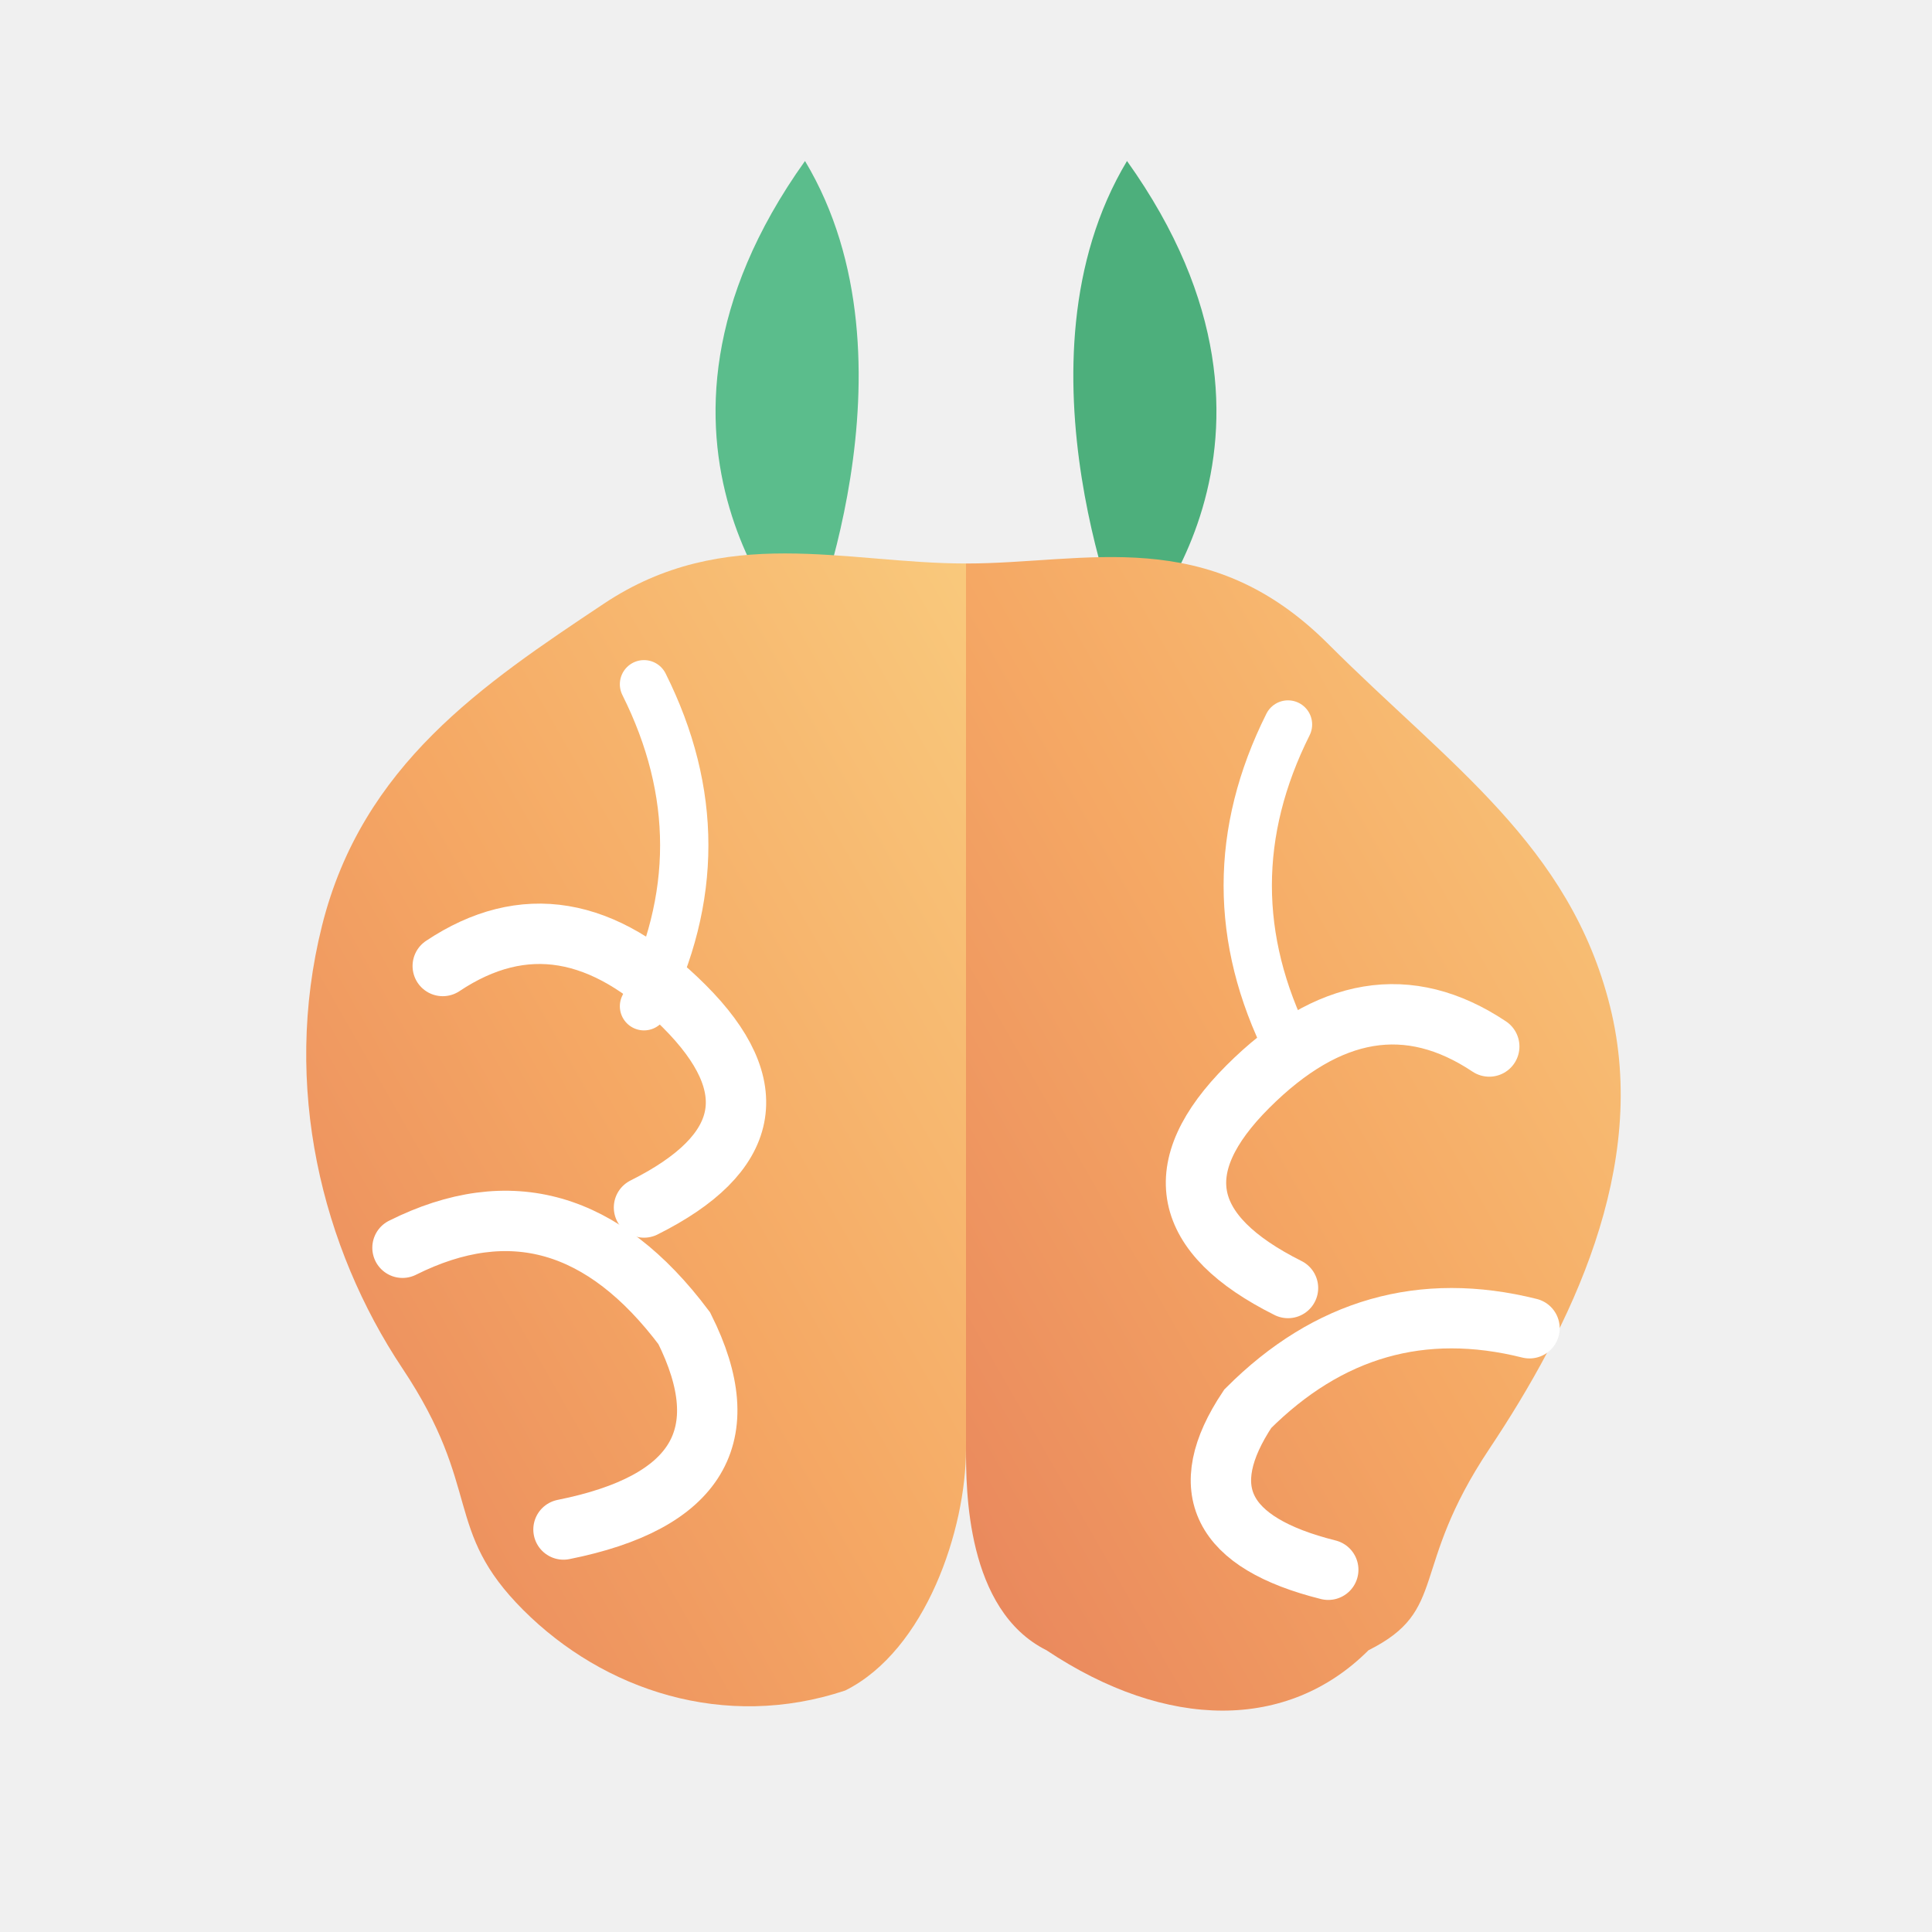
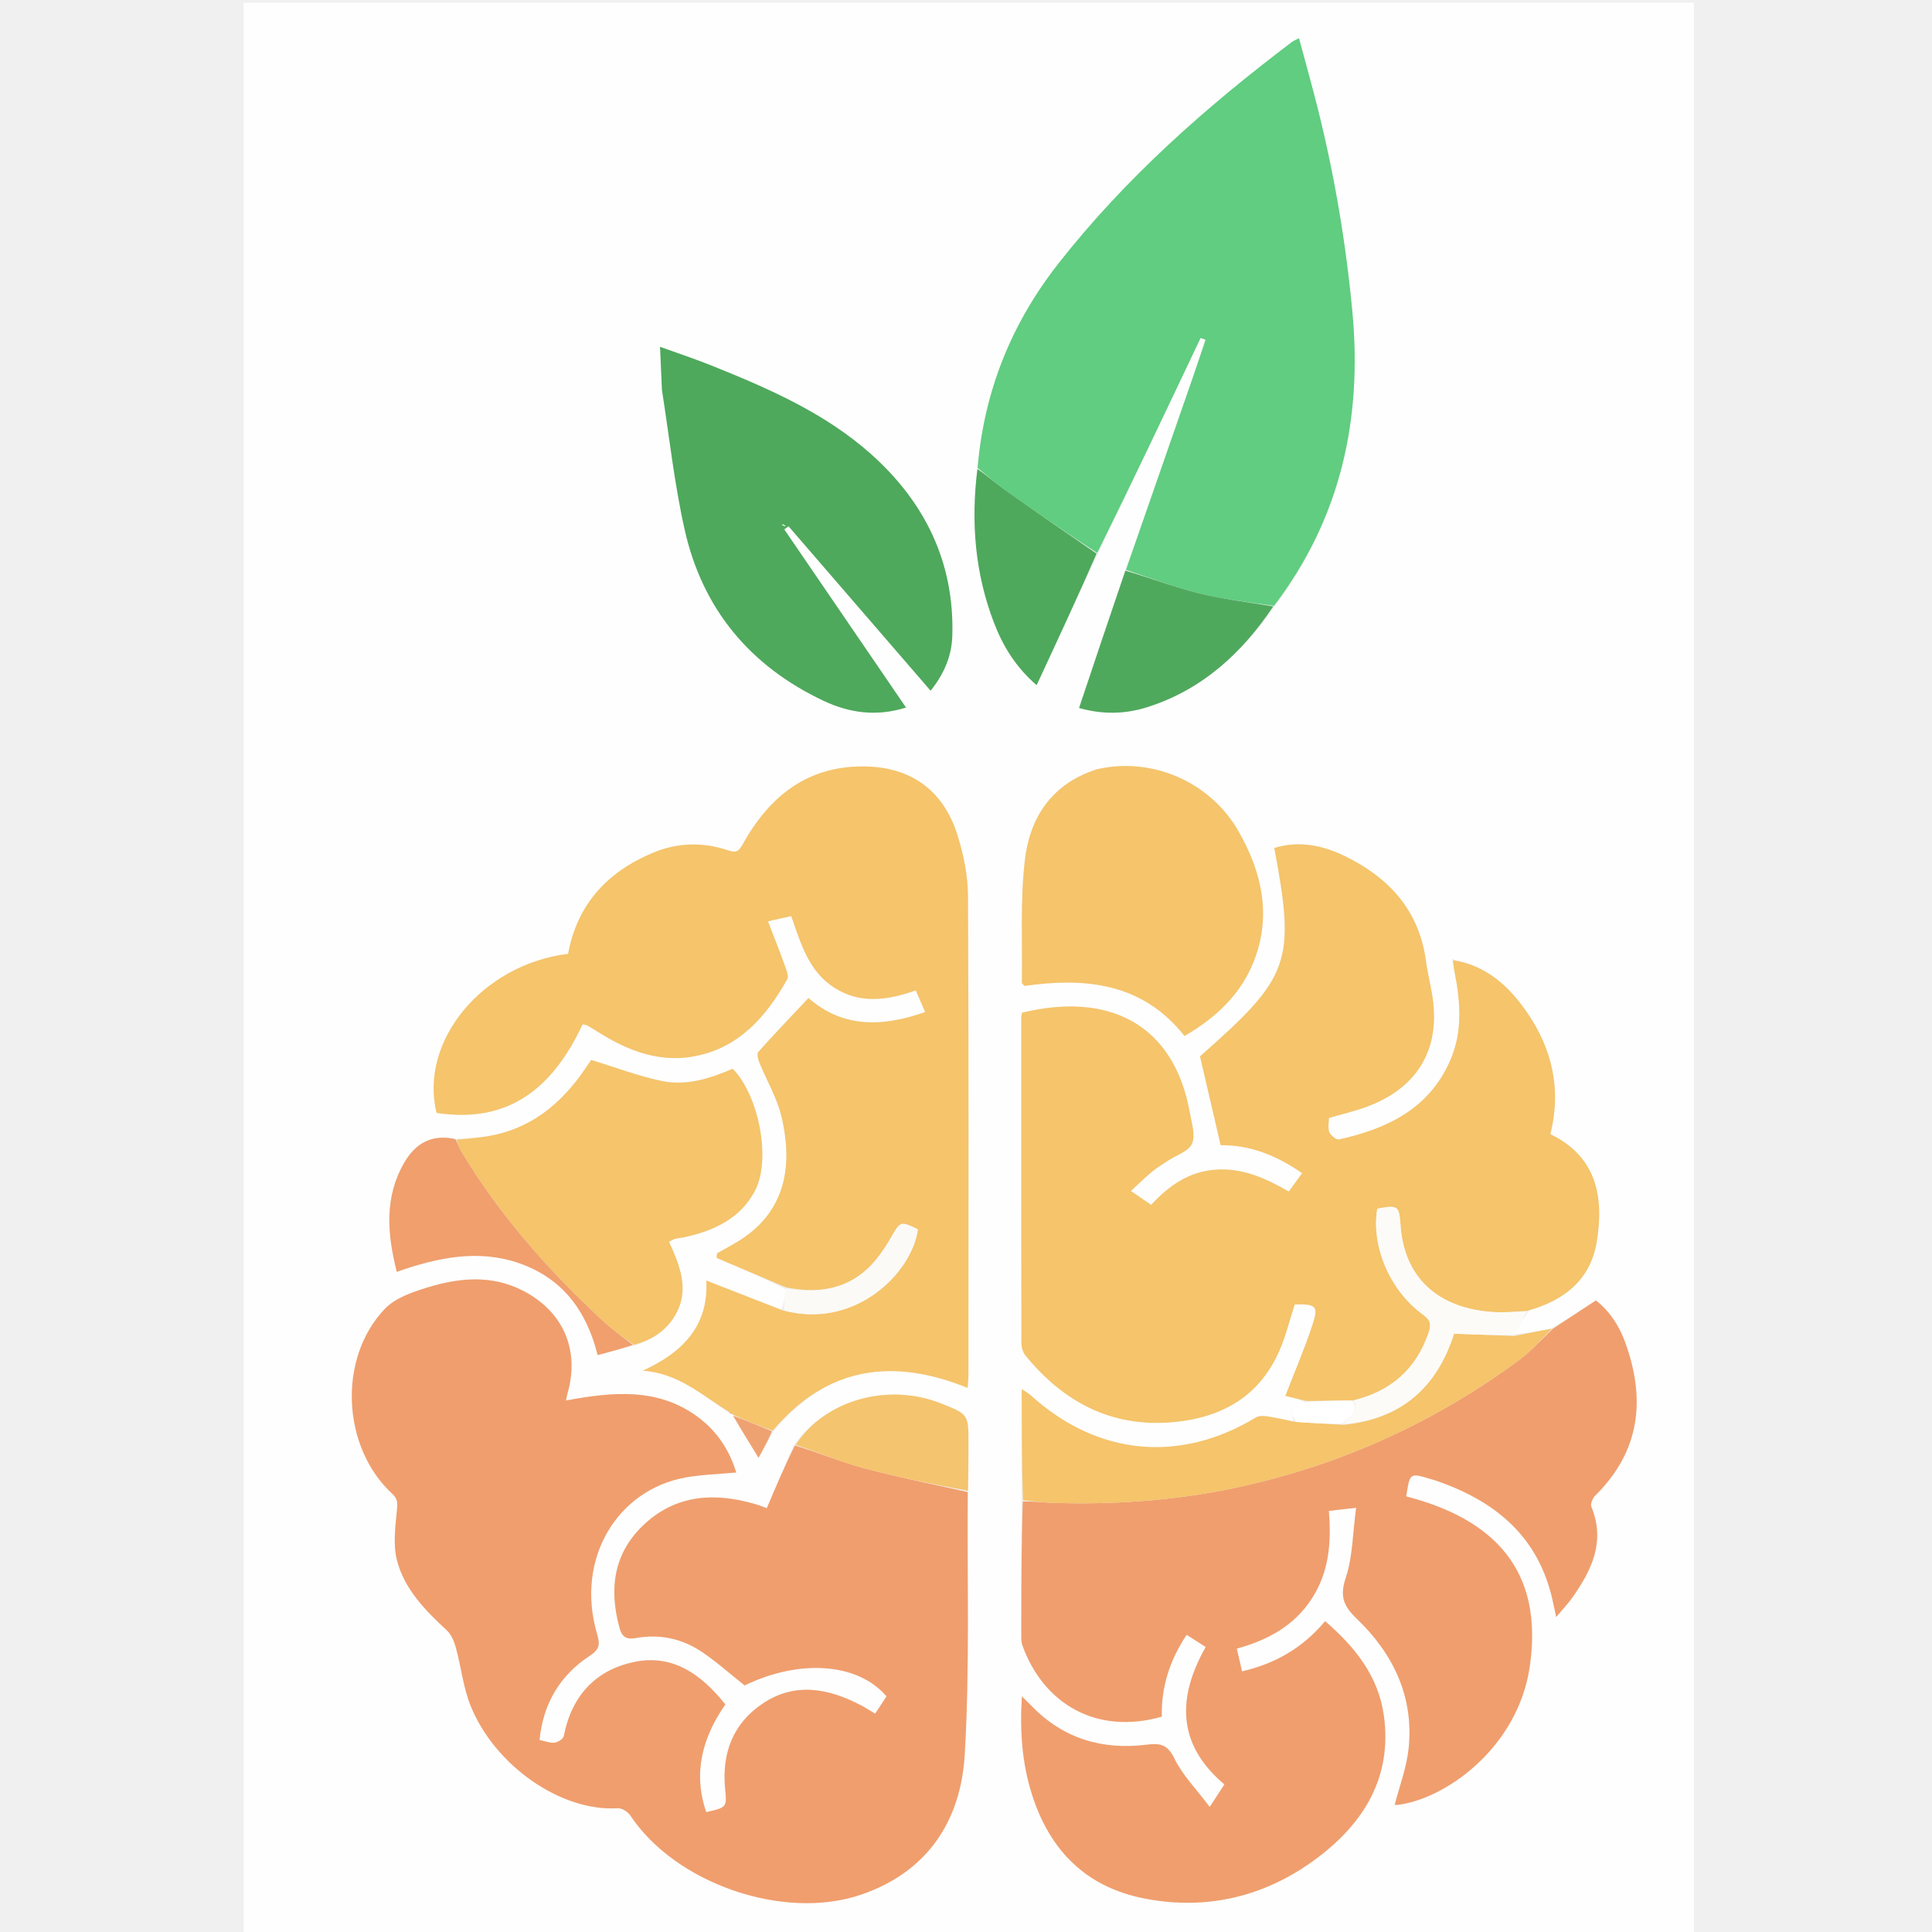
- <svg xmlns="http://www.w3.org/2000/svg" viewBox="0 0 48 48" width="48" height="48" fill="none">
-   <defs>
-     <linearGradient id="brainGradient" x1="0%" y1="100%" x2="100%" y2="0%">
-       <stop offset="0%" stop-color="#E8845C" />
-       <stop offset="50%" stop-color="#F5A864" />
-       <stop offset="100%" stop-color="#F9C97C" />
-     </linearGradient>
-   </defs>
-   <path d="M20 16 C20 16 17 9 20 4 C23 9 20 16 20 16 C20 16 15 11 20 4" fill="#5BBD8C" />
-   <path d="M28 16 C28 16 31 9 28 4 C25 9 28 16 28 16 C28 16 33 11 28 4" fill="#4DAF7C" />
-   <path d="M24 14        C21 14 18 13 15 15        C12 17 9 19 8 23        C7 27 8 31 10 34        C12 37 11 38 13 40        C15 42 18 43 21 42        C23 41 24 38 24 36        L24 14Z" fill="url(#brainGradient)" />
-   <path d="M24 14        C27 14 30 13 33 16        C36 19 39 21 40 25        C41 29 39 33 37 36        C35 39 36 40 34 41        C32 43 29 43 26 41        C24 40 24 37 24 36        L24 14Z" fill="url(#brainGradient)" />
-   <path d="M11 24 Q14 22 17 25 Q20 28 16 30" stroke="white" stroke-width="1.5" stroke-linecap="round" fill="none" />
-   <path d="M10 31 Q14 29 17 33 Q19 37 14 38" stroke="white" stroke-width="1.5" stroke-linecap="round" fill="none" />
-   <path d="M16 17 Q18 21 16 25" stroke="white" stroke-width="1.2" stroke-linecap="round" fill="none" />
-   <path d="M37 26 Q34 24 31 27 Q28 30 32 32" stroke="white" stroke-width="1.5" stroke-linecap="round" fill="none" />
-   <path d="M38 33 Q34 32 31 35 Q29 38 33 39" stroke="white" stroke-width="1.5" stroke-linecap="round" fill="none" />
-   <path d="M32 18 Q30 22 32 26" stroke="white" stroke-width="1.2" stroke-linecap="round" fill="none" />
+ <svg xmlns="http://www.w3.org/2000/svg" version="1.1" id="Layer_1" x="0px" y="0px" width="48" height="48" viewBox="0 0 524 698" xml:space="preserve">
+   <path fill="#FEFEFE" opacity="1" stroke="none" d=" M270,699   C180,699 90.5,699 1,699   C1,466.333 1,233.667 1,1   C175.667,1 350.333,1 525,1   C525,233.667 525,466.333 525,699   C440.167,699 355.333,699 270,699  M177.888,511.058   C177.888,511.058 177.84,511.13 177.899,511.83   C180.811,516.557 183.724,521.285 187.057,526.696   C189.014,523.117 190.653,520.121 192.839,516.765   C211.889,493.545 235.626,490.51 262.59,501.418   C262.723,499.312 262.877,498.003 262.877,496.693   C262.887,439.04 263.018,381.385 262.714,323.733   C262.675,316.389 261.141,308.811 258.939,301.767   C253.766,285.22 241.666,276.835 224.528,276.898   C204.09,276.973 190.725,288.123 181.322,305.047   C179.842,307.71 178.882,308.171 176.045,307.213   C166.893,304.124 157.654,304.404 148.742,308.158   C132.359,315.059 121.535,326.76 118.244,344.616   C87.371,348.373 64.373,376.02 70.719,402.065   C97.211,406.174 113.019,392.486 123.482,370.07   C124.219,370.244 124.747,370.257 125.153,370.486   C126.602,371.303 128.021,372.175 129.431,373.059   C139.864,379.606 151.087,383.898 163.501,381.69   C179.772,378.796 189.708,367.455 197.396,353.842   C198.045,352.693 197.139,350.455 196.565,348.865   C194.683,343.647 192.62,338.494 190.452,332.864   C193.929,332.079 196.296,331.544 198.866,330.963   C202.321,340.856 205.126,350.815 214.311,356.768   C223.709,362.86 233.625,361.391 243.845,357.823   C245.04,360.567 246.054,362.897 247.246,365.635   C231.575,371.183 217.318,371.3 205.089,360.569   C198.85,367.21 192.796,373.528 186.971,380.051   C186.378,380.715 186.875,382.728 187.357,383.916   C189.977,390.371 193.684,396.539 195.292,403.221   C199.761,421.782 196.458,438.045 179.926,448.314   C177.359,449.908 174.674,451.314 172.043,452.808   C171.995,453.36 171.946,453.913 171.897,454.465   C180.262,458.02 188.626,461.574 196.996,465.95   C196.649,468.375 196.303,470.801 195.16,473.145   C186.27,469.689 177.38,466.232 168.175,462.652   C169.1,479.032 159.532,488.697 145.211,495.216   C157.847,496.02 166.564,503.958 176.416,510.527   C176.928,510.723 177.44,510.92 177.888,511.058  M380.049,513.494   C376.963,512.879 373.894,512.144 370.784,511.703   C369.447,511.513 367.755,511.486 366.679,512.137   C339.202,528.78 309.45,525.888 285.464,504.165   C284.591,503.374 283.518,502.804 282.135,501.854   C282.135,515.761 282.135,528.892 282.011,542.951   C281.997,558.779 281.974,574.607 281.983,590.435   C281.984,591.757 281.927,593.176 282.359,594.385   C289.828,615.298 308.883,626.987 332.736,620.206   C332.495,609.574 335.561,599.839 341.713,590.62   C344.174,592.197 346.216,593.507 348.595,595.032   C338.257,613.371 338.205,630.201 355.358,644.688   C353.807,647.059 352.404,649.207 350.051,652.805   C345.243,646.407 340.205,641.348 337.258,635.274   C334.778,630.161 332.086,629.733 327.265,630.33   C311.345,632.301 297.257,628.222 285.829,616.472   C284.792,615.406 283.718,614.376 282.197,612.87   C281.401,625.662 282.284,637.227 285.884,648.471   C292.352,668.675 305.508,681.863 326.637,685.928   C349.474,690.322 370.545,685.019 388.894,671.245   C405.722,658.613 416.079,641.987 412.955,619.746   C410.952,605.483 402.529,595.013 391.742,585.705   C383.69,595.321 373.848,601.017 361.734,603.839   C361.072,600.989 360.487,598.468 359.826,595.62   C371.051,592.535 380.522,587.383 386.879,577.644   C393.168,568.009 394.047,557.227 393.084,545.865   C396.182,545.508 398.719,545.215 402.945,544.727   C401.718,553.875 401.738,562.379 399.2,570.035   C396.989,576.705 398.37,580.21 403.137,584.78   C416.359,597.458 423.871,612.973 421.909,631.723   C421.193,638.564 418.652,645.214 416.61,652.06   C416.765,652.067 416.92,652.074 417.888,652.219   C435.073,650.222 461.226,631.529 465.625,602.42   C470.922,567.374 452.784,548.822 421.042,540.627   C422.345,532.078 422.345,532.078 429.65,534.289   C430.445,534.53 431.254,534.731 432.039,535.003   C452.361,542.046 467.746,554.087 473.399,575.942   C474.001,578.269 474.447,580.636 475.231,584.187   C477.65,581.306 479.464,579.425 480.958,577.317   C488.022,567.348 493.128,556.97 487.906,544.323   C487.492,543.322 488.42,541.222 489.369,540.285   C505.71,524.142 507.629,505.24 500.019,484.612   C497.835,478.691 494.322,473.509 489.566,469.828   C484.03,473.464 479.046,476.738 473.268,480.001   C468.853,480.887 464.438,481.772 460.025,481.982   C461.656,479.252 463.288,476.523 465.478,473.344   C478.42,469.809 487.697,462.113 489.891,448.564   C492.496,432.483 489.929,417.903 473.127,409.753   C477.161,393.624 473.806,378.888 464.57,365.585   C458.103,356.269 449.954,348.799 437.984,346.622   C437.868,346.588 437.753,346.554 437.638,346.52   C437.744,346.693 437.85,346.865 437.89,347.871   C438.106,349.013 438.315,350.157 438.538,351.297   C440.644,362.05 441.476,372.752 436.926,383.153   C429.252,400.694 414.082,407.813 396.724,411.669   C395.763,411.882 393.746,410.208 393.267,408.998   C392.658,407.459 393.12,405.497 393.12,403.918   C397.992,402.486 402.529,401.437 406.859,399.829   C424.35,393.334 432.743,380.243 430.819,362.368   C430.269,357.26 428.846,352.251 428.164,347.152   C425.721,328.891 414.754,317.05 398.984,309.353   C391.057,305.484 382.372,303.555 373.39,306.36   C381.12,347.607 379.19,352.931 346.545,381.634   C349.038,392.362 351.463,402.801 354.004,413.741   C364.42,413.603 374.117,417.355 383.442,423.852   C381.717,426.22 380.218,428.277 378.612,430.483   C370.177,425.645 361.975,421.94 352.35,422.572   C342.541,423.216 335.299,428.381 328.887,435.3   C326.398,433.59 324.296,432.146 321.571,430.273   C324.478,427.604 326.722,425.379 329.146,423.372   C330.929,421.896 332.932,420.68 334.866,419.392   C337.907,417.367 342.41,416.009 343.639,413.204   C344.976,410.156 343.533,405.732 342.864,401.986   C337.066,369.526 313.084,358.315 282.222,365.889   C282.141,366.483 281.978,367.128 281.977,367.774   C281.964,406.925 281.948,446.076 282.026,485.227   C282.029,486.757 282.564,488.607 283.514,489.765   C297.116,506.34 314.159,515.619 336.143,513.85   C353.845,512.425 367.764,504.931 375.193,488.061   C377.568,482.669 378.95,476.841 380.768,471.268   C388.49,471.087 389.413,471.797 387.186,478.604   C384.376,487.192 380.77,495.519 377.368,504.32   C379.244,504.772 382.117,505.464 384.832,506.852   C382.997,507.648 381.161,508.444 379.336,509.235   C379.932,510.856 380.423,512.19 380.049,513.494  M142.743,485.987   C148.618,484.074 153.514,480.829 156.764,475.451   C162.392,466.14 158.605,457.303 154.703,448.592   C155.86,448.067 156.432,447.695 157.058,447.546   C158.183,447.278 159.351,447.198 160.481,446.946   C171.074,444.586 180.581,440.16 185.789,430.138   C191.689,418.784 187.139,395.718 177.716,386.13   C169.605,389.627 161.031,392.386 152.177,390.563   C143.677,388.813 135.469,385.652 126.586,382.944   C126.185,383.531 125.256,384.881 124.334,386.236   C115.664,398.973 104.482,408.073 88.816,410.56   C85.223,411.13 81.576,411.359 77.124,411.392   C68.942,409.583 63.07,413.192 59.146,419.885   C51.828,432.366 52.838,445.549 56.351,459.498   C71.224,454.28 85.864,451.223 100.687,456.418   C116.01,461.788 124.863,473.299 128.926,489.583   C133.526,488.336 137.768,487.186 142.743,485.987  M374.013,218.714   C397.476,187.031 405.208,151.305 401.579,112.549   C399.264,87.825 395.142,63.429 389.126,39.351   C387.011,30.888 384.631,22.49 382.3,13.794   C380.921,14.528 380.283,14.766 379.764,15.159   C348.591,38.747 319.456,64.462 295.242,95.401   C278.257,117.104 268.502,141.58 266.041,169.881   C263.715,188.806 265.295,207.326 272.192,225.196   C275.43,233.582 280.083,241.112 287.515,247.536   C295.042,231.345 302.295,215.742 310.001,199.656   C322.251,173.806 334.501,147.955 346.751,122.105   C347.35,122.322 347.948,122.539 348.547,122.756   C346.964,127.445 345.413,132.145 343.791,136.821   C335.802,159.848 327.794,182.868 319.357,206.459   C313.895,222.777 308.433,239.095 302.847,255.786   C311.537,258.23 319.574,257.984 327.455,255.496   C347.374,249.208 361.786,235.832 374.013,218.714  M199.541,522.422   C196.426,529.781 193.311,537.14 190.03,544.89   C189.138,544.571 187.473,543.877 185.752,543.378   C171.325,539.189 157.538,539.903 145.987,550.496   C134.763,560.789 132.899,573.771 136.814,588.096   C137.82,591.778 139.565,592.355 142.885,591.768   C151.271,590.286 159.238,591.954 166.255,596.591   C171.74,600.215 176.669,604.68 182.026,608.914   C201.908,599.287 222.937,600.725 233.294,612.876   C231.997,614.842 230.658,616.873 229.179,619.117   C227.241,617.968 225.727,616.977 224.132,616.14   C212.414,609.991 200.316,607.622 188.619,615.414   C177.859,622.582 173.744,633.38 174.97,646.192   C175.619,652.972 175.656,652.969 168.155,654.703   C163.258,640.444 166.812,627.694 175.054,615.771   C166.464,605.066 156.277,597.547 142.262,600.416   C128.086,603.318 119.524,612.75 116.694,627.189   C116.493,628.213 114.611,629.454 113.392,629.599   C111.72,629.797 109.934,629.045 107.917,628.644   C109.239,615.293 115.438,605.168 126.114,598.178   C129.904,595.695 129.711,593.786 128.671,590.2   C120.778,563 136.105,538.249 160.612,533.797   C166.548,532.719 172.655,532.585 178.984,531.988   C176.619,524.08 172.17,517.302 165.58,512.285   C151.002,501.186 134.424,502.823 117.484,505.984   C117.704,504.905 117.783,504.289 117.956,503.7   C122.629,487.841 116.521,473.726 101.789,466.237   C90.452,460.474 78.78,461.645 67.301,465.18   C61.889,466.846 55.759,468.966 52.038,472.868   C34.947,490.791 36.524,522.891 54.748,539.715   C56.83,541.638 56.637,543.171 56.392,545.719   C55.815,551.706 54.965,558.1 56.433,563.756   C59.141,574.188 66.659,581.819 74.45,589.034   C76.078,590.543 77.097,593.034 77.704,595.261   C79.619,602.274 80.362,609.72 83.071,616.383   C91.851,637.976 115.736,654.563 136.147,653.281   C137.635,653.187 139.823,654.53 140.7,655.857   C156.999,680.51 196.18,694.062 224.11,684.5   C248.187,676.258 260.124,657.757 261.533,633.934   C263.397,602.398 262.382,570.69 262.836,538.133   C262.855,532.64 262.886,527.146 262.89,521.653   C262.899,510.978 262.893,510.978 253.002,507.046   C233.752,499.391 210.974,505.825 199.541,522.422  M152.171,141.31   C154.845,158.042 156.667,174.967 160.382,191.464   C166.811,220.011 183.937,240.591 210.42,253.133   C219.802,257.575 229.617,259.007 240.326,255.618   C225.463,233.869 210.902,212.562 196.341,191.256   C196.859,190.881 197.376,190.507 197.893,190.133   C214.9,209.82 231.907,229.507 249.219,249.547   C254.223,243.241 256.831,236.895 257.049,229.684   C257.852,203.084 247.076,181.345 227.676,164.049   C210.949,149.134 190.494,140.274 169.899,132.006   C164.018,129.646 157.985,127.663 151.463,125.305   C151.717,131.093 151.921,135.73 152.171,141.31  M308.832,278.027   C292.966,283.172 285.072,295.368 283.273,310.715   C281.557,325.346 282.429,340.28 282.196,355.081   C282.192,355.322 282.605,355.568 283.157,356.185   C304.868,353.144 325.553,354.859 340.942,374.277   C352.205,367.747 361.217,359.384 365.988,347.275   C372.5,330.748 368.843,315.032 360.466,300.353   C350.171,282.315 328.97,273.303 308.832,278.027  z" />
+   <path fill="#F09E6D" opacity="1" stroke="none" d=" M262.605,539.056   C262.382,570.69 263.397,602.398 261.533,633.934   C260.124,657.757 248.187,676.258 224.11,684.5   C196.18,694.062 156.999,680.51 140.7,655.857   C139.823,654.53 137.635,653.187 136.147,653.281   C115.736,654.563 91.851,637.976 83.071,616.383   C80.362,609.72 79.619,602.274 77.704,595.261   C77.097,593.034 76.078,590.543 74.45,589.034   C66.659,581.819 59.141,574.188 56.433,563.756   C54.965,558.1 55.815,551.706 56.392,545.719   C56.637,543.171 56.83,541.638 54.748,539.715   C36.524,522.891 34.947,490.791 52.038,472.868   C55.759,468.966 61.889,466.846 67.301,465.18   C78.78,461.645 90.452,460.474 101.789,466.237   C116.521,473.726 122.629,487.841 117.956,503.7   C117.783,504.289 117.704,504.905 117.484,505.984   C134.424,502.823 151.002,501.186 165.58,512.285   C172.17,517.302 176.619,524.08 178.984,531.988   C172.655,532.585 166.548,532.719 160.612,533.797   C136.105,538.249 120.778,563 128.671,590.2   C129.711,593.786 129.904,595.695 126.114,598.178   C115.438,605.168 109.239,615.293 107.917,628.644   C109.934,629.045 111.72,629.797 113.392,629.599   C114.611,629.454 116.493,628.213 116.694,627.189   C119.524,612.75 128.086,603.318 142.262,600.416   C156.277,597.547 166.464,605.066 175.054,615.771   C166.812,627.694 163.258,640.444 168.155,654.703   C175.656,652.969 175.619,652.972 174.97,646.192   C173.744,633.38 177.859,622.582 188.619,615.414   C200.316,607.622 212.414,609.991 224.132,616.14   C225.727,616.977 227.241,617.968 229.179,619.117   C230.658,616.873 231.997,614.842 233.294,612.876   C222.937,600.725 201.908,599.287 182.026,608.914   C176.669,604.68 171.74,600.215 166.255,596.591   C159.238,591.954 151.271,590.286 142.885,591.768   C139.565,592.355 137.82,591.778 136.814,588.096   C132.899,573.771 134.763,560.789 145.987,550.496   C157.538,539.903 171.325,539.189 185.752,543.378   C187.473,543.877 189.138,544.571 190.03,544.89   C193.311,537.14 196.426,529.781 200.185,522.215   C208.92,524.854 216.872,528.219 225.134,530.425   C237.51,533.729 250.104,536.22 262.605,539.056  z" />
+   <path fill="#F5C46B" opacity="1" stroke="none" d=" M438.06,346.933   C449.954,348.799 458.103,356.269 464.57,365.585   C473.806,378.888 477.161,393.624 473.127,409.753   C489.929,417.903 492.496,432.483 489.891,448.564   C487.697,462.113 478.42,469.809 464.738,473.597   C460.179,473.925 456.343,474.266 452.543,474.031   C432.416,472.784 420.302,461.437 418.998,442.807   C418.492,435.562 418.088,435.269 410.591,436.693   C408.298,450.145 415.144,466.357 427.12,474.946   C429.844,476.899 430.154,478.524 429.119,481.536   C424.574,494.767 415.434,502.717 401.533,505.989   C395.707,506.037 390.349,506.097 384.991,506.157   C382.117,505.464 379.244,504.772 377.368,504.32   C380.77,495.519 384.376,487.192 387.186,478.604   C389.413,471.797 388.49,471.087 380.768,471.268   C378.95,476.841 377.568,482.669 375.193,488.061   C367.764,504.931 353.845,512.425 336.143,513.85   C314.159,515.619 297.116,506.34 283.514,489.765   C282.564,488.607 282.029,486.757 282.026,485.227   C281.948,446.076 281.964,406.925 281.977,367.774   C281.978,367.128 282.141,366.483 282.222,365.889   C313.084,358.315 337.066,369.526 342.864,401.986   C343.533,405.732 344.976,410.156 343.639,413.204   C342.41,416.009 337.907,417.367 334.866,419.392   C332.932,420.68 330.929,421.896 329.146,423.372   C326.722,425.379 324.478,427.604 321.571,430.273   C324.296,432.146 326.398,433.59 328.887,435.3   C335.299,428.381 342.541,423.216 352.35,422.572   C361.975,421.94 370.177,425.645 378.612,430.483   C380.218,428.277 381.717,426.22 383.442,423.852   C374.117,417.355 364.42,413.603 354.004,413.741   C351.463,402.801 349.038,392.362 346.545,381.634   C379.19,352.931 381.12,347.607 373.39,306.36   C382.372,303.555 391.057,305.484 398.984,309.353   C414.754,317.05 425.721,328.891 428.164,347.152   C428.846,352.251 430.269,357.26 430.819,362.368   C432.743,380.243 424.35,393.334 406.859,399.829   C402.529,401.437 397.992,402.486 393.12,403.918   C393.12,405.497 392.658,407.459 393.267,408.998   C393.746,410.208 395.763,411.882 396.724,411.669   C414.082,407.813 429.252,400.694 436.926,383.153   C441.476,372.752 440.644,362.05 438.538,351.297   C438.315,350.157 438.106,349.013 437.95,347.429   C438.01,346.987 438.06,346.933 438.06,346.933  z" />
+   <path fill="#F09E6D" opacity="1" stroke="none" d=" M474.062,480.012   C479.046,476.738 484.03,473.464 489.566,469.828   C494.322,473.509 497.835,478.691 500.019,484.612   C507.629,505.24 505.71,524.142 489.369,540.285   C488.42,541.222 487.492,543.322 487.906,544.323   C493.128,556.97 488.022,567.348 480.958,577.317   C479.464,579.425 477.65,581.306 475.231,584.187   C474.447,580.636 474.001,578.269 473.399,575.942   C467.746,554.087 452.361,542.046 432.039,535.003   C431.254,534.731 430.445,534.53 429.65,534.289   C422.345,532.078 422.345,532.078 421.042,540.627   C452.784,548.822 470.922,567.374 465.625,602.42   C461.226,631.529 435.073,650.222 417.449,652.117   C417.011,652.014 416.944,651.951 416.944,651.951   C418.652,645.214 421.193,638.564 421.909,631.723   C423.871,612.973 416.359,597.458 403.137,584.78   C398.37,580.21 396.989,576.705 399.2,570.035   C401.738,562.379 401.718,553.875 402.945,544.727   C398.719,545.215 396.182,545.508 393.084,545.865   C394.047,557.227 393.168,568.009 386.879,577.644   C380.522,587.383 371.051,592.535 359.826,595.62   C360.487,598.468 361.072,600.989 361.734,603.839   C373.848,601.017 383.69,595.321 391.742,585.705   C402.529,595.013 410.952,605.483 412.955,619.746   C416.079,641.987 405.722,658.613 388.894,671.245   C370.545,685.019 349.474,690.322 326.637,685.928   C305.508,681.863 292.352,668.675 285.884,648.471   C282.284,637.227 281.401,625.662 282.197,612.87   C283.718,614.376 284.792,615.406 285.829,616.472   C297.257,628.222 311.345,632.301 327.265,630.33   C332.086,629.733 334.778,630.161 337.258,635.274   C340.205,641.348 345.243,646.407 350.051,652.805   C352.404,649.207 353.807,647.059 355.358,644.688   C338.205,630.201 338.257,613.371 348.595,595.032   C346.216,593.507 344.174,592.197 341.713,590.62   C335.561,599.839 332.495,609.574 332.736,620.206   C308.883,626.987 289.828,615.298 282.359,594.385   C281.927,593.176 281.984,591.757 281.983,590.435   C281.974,574.607 281.997,558.779 282.512,542.482   C286.472,542.338 289.924,542.848 293.39,542.958   C315.187,543.65 336.84,542.19 358.208,537.747   C395.986,529.892 430.425,514.404 461.52,491.599   C466.081,488.255 469.9,483.899 474.062,480.012  z" />
+   <path fill="#F5C46B" opacity="1" stroke="none" d=" M176.19,509.998   C166.564,503.958 157.847,496.02 145.211,495.216   C159.532,488.697 169.1,479.032 168.175,462.652   C177.38,466.232 186.27,469.689 195.849,473.429   C221.954,480.351 242.452,459.926 244.632,444.141   C238.276,441.121 238.355,441.167 235.019,446.915   C233.357,449.778 231.556,452.613 229.451,455.156   C220.85,465.547 209.597,467.614 196.99,465.129   C188.626,461.574 180.262,458.02 171.897,454.465   C171.946,453.913 171.995,453.36 172.043,452.808   C174.674,451.314 177.359,449.908 179.926,448.314   C196.458,438.045 199.761,421.782 195.292,403.221   C193.684,396.539 189.977,390.371 187.357,383.916   C186.875,382.728 186.378,380.715 186.971,380.051   C192.796,373.528 198.85,367.21 205.089,360.569   C217.318,371.3 231.575,371.183 247.246,365.635   C246.054,362.897 245.04,360.567 243.845,357.823   C233.625,361.391 223.709,362.86 214.311,356.768   C205.126,350.815 202.321,340.856 198.866,330.963   C196.296,331.544 193.929,332.079 190.452,332.864   C192.62,338.494 194.683,343.647 196.565,348.865   C197.139,350.455 198.045,352.693 197.396,353.842   C189.708,367.455 179.772,378.796 163.501,381.69   C151.087,383.898 139.864,379.606 129.431,373.059   C128.021,372.175 126.602,371.303 125.153,370.486   C124.747,370.257 124.219,370.244 123.482,370.07   C113.019,392.486 97.211,406.174 70.719,402.065   C64.373,376.02 87.371,348.373 118.244,344.616   C121.535,326.76 132.359,315.059 148.742,308.158   C157.654,304.404 166.893,304.124 176.045,307.213   C178.882,308.171 179.842,307.71 181.322,305.047   C190.725,288.123 204.09,276.973 224.528,276.898   C241.666,276.835 253.766,285.22 258.939,301.767   C261.141,308.811 262.675,316.389 262.714,323.733   C263.018,381.385 262.887,439.04 262.877,496.693   C262.877,498.003 262.723,499.312 262.59,501.418   C235.626,490.51 211.889,493.545 192.181,516.882   C186.962,515.043 182.401,513.087 177.84,511.13   C177.84,511.13 177.888,511.058 177.801,510.83   C177.206,510.401 176.698,510.2 176.19,509.998  z" />
+   <path fill="#60CD80" opacity="1" stroke="none" d=" M319.793,205.891   C327.794,182.868 335.802,159.848 343.791,136.821   C345.413,132.145 346.964,127.445 348.547,122.756   C347.948,122.539 347.35,122.322 346.751,122.105   C334.501,147.955 322.251,173.806 309.411,199.774   C297.896,192.269 286.93,184.706 276.072,176.991   C272.633,174.547 269.482,171.698 266.199,169.034   C268.502,141.58 278.257,117.104 295.242,95.401   C319.456,64.462 348.591,38.747 379.764,15.159   C380.283,14.766 380.921,14.528 382.3,13.794   C384.631,22.49 387.011,30.888 389.126,39.351   C395.142,63.429 399.264,87.825 401.579,112.549   C405.208,151.305 397.476,187.031 373.272,218.886   C363.597,217.499 354.542,216.434 345.767,214.242   C336.963,212.043 328.439,208.721 319.793,205.891  z" />
+   <path fill="#4EA95C" opacity="1" stroke="none" d=" M152.148,140.839   C151.921,135.73 151.717,131.093 151.463,125.305   C157.985,127.663 164.018,129.646 169.899,132.006   C190.494,140.274 210.949,149.134 227.676,164.049   C247.076,181.345 257.852,203.084 257.049,229.684   C256.831,236.895 254.223,243.241 249.219,249.547   C231.907,229.507 214.9,209.82 197.893,190.133   C197.376,190.507 196.859,190.881 196.341,191.256   C210.902,212.562 225.463,233.869 240.326,255.618   C229.617,259.007 219.802,257.575 210.42,253.133   C183.937,240.591 166.811,220.011 160.382,191.464   C156.667,174.967 154.845,158.042 152.148,140.839  M195.323,189.692   C195.837,189.845 196.35,189.998 196.864,190.15   C196.525,189.805 196.187,189.46 195.323,189.692  z" />
+   <path fill="#F5C46B" opacity="1" stroke="none" d=" M77.954,411.746   C81.576,411.359 85.223,411.13 88.816,410.56   C104.482,408.073 115.664,398.973 124.334,386.236   C125.256,384.881 126.185,383.531 126.586,382.944   C135.469,385.652 143.677,388.813 152.177,390.563   C161.031,392.386 169.605,389.627 177.716,386.13   C187.139,395.718 191.689,418.784 185.789,430.138   C180.581,440.16 171.074,444.586 160.481,446.946   C159.351,447.198 158.183,447.278 157.058,447.546   C156.432,447.695 155.86,448.067 154.703,448.592   C158.605,457.303 162.392,466.14 156.764,475.451   C153.514,480.829 148.618,484.074 142.066,485.872   C137.908,482.979 134.238,480.406 130.977,477.39   C111.196,459.096 93.458,439.069 79.554,415.858   C78.809,414.614 78.478,413.122 77.954,411.746  z" />
+   <path fill="#F5C46B" opacity="1" stroke="none" d=" M309.241,277.951   C328.97,273.303 350.171,282.315 360.466,300.353   C368.843,315.032 372.5,330.748 365.988,347.275   C361.217,359.384 352.205,367.747 340.942,374.277   C325.553,354.859 304.868,353.144 283.157,356.185   C282.605,355.568 282.192,355.322 282.196,355.081   C282.429,340.28 281.557,325.346 283.273,310.715   C285.072,295.368 292.966,283.172 309.241,277.951  z" />
+   <path fill="#F5C46B" opacity="1" stroke="none" d=" M473.665,480.006   C469.9,483.899 466.081,488.255 461.52,491.599   C430.425,514.404 395.986,529.892 358.208,537.747   C336.84,542.19 315.187,543.65 293.39,542.958   C289.924,542.848 286.472,542.338 282.574,542.018   C282.135,528.892 282.135,515.761 282.135,501.854   C283.518,502.804 284.591,503.374 285.464,504.165   C309.45,525.888 339.202,528.78 366.679,512.137   C367.755,511.486 369.447,511.513 370.784,511.703   C373.894,512.144 376.963,512.879 380.807,513.682   C387.042,514.145 392.52,514.42 398.403,514.757   C419.786,512.728 432.357,500.612 438.325,481.836   C445.9,482.123 452.961,482.39 460.023,482.658   C464.438,481.772 468.853,480.887 473.665,480.006  z" />
+   <path fill="#4FA95D" opacity="1" stroke="none" d=" M319.575,206.175   C328.439,208.721 336.963,212.043 345.767,214.242   C354.542,216.434 363.597,217.499 373.018,219.082   C361.786,235.832 347.374,249.208 327.455,255.496   C319.574,257.984 311.537,258.23 302.847,255.786   C308.433,239.095 313.895,222.777 319.575,206.175  z" />
+   <path fill="#4EA95C" opacity="1" stroke="none" d=" M266.12,169.458   C269.482,171.698 272.633,174.547 276.072,176.991   C286.93,184.706 297.896,192.269 309.184,200.015   C302.295,215.742 295.042,231.345 287.515,247.536   C280.083,241.112 275.43,233.582 272.192,225.196   C265.295,207.326 263.715,188.806 266.12,169.458  z" />
+   <path fill="#F09F6D" opacity="1" stroke="none" d=" M77.539,411.569   C78.478,413.122 78.809,414.614 79.554,415.858   C93.458,439.069 111.196,459.096 130.977,477.39   C134.238,480.406 137.908,482.979 141.7,485.896   C137.768,487.186 133.526,488.336 128.926,489.583   C124.863,473.299 116.01,461.788 100.687,456.418   C85.864,451.223 71.224,454.28 56.351,459.498   C52.838,445.549 51.828,432.366 59.146,419.885   C63.07,413.192 68.942,409.583 77.539,411.569  z" />
+   <path fill="#F5C46E" opacity="1" stroke="none" d=" M262.72,538.595   C250.104,536.22 237.51,533.729 225.134,530.425   C216.872,528.219 208.92,524.854 200.451,522.002   C210.974,505.825 233.752,499.391 253.002,507.046   C262.893,510.978 262.899,510.978 262.89,521.653   C262.886,527.146 262.855,532.64 262.72,538.595  z" />
+   <path fill="#FDFBF7" opacity="1" stroke="none" d=" M460.024,482.32   C452.961,482.39 445.9,482.123 438.325,481.836   C432.357,500.612 419.786,512.728 398.46,514.427   C400.139,511.711 404.485,510.509 402,506.002   C415.434,502.717 424.574,494.767 429.119,481.536   C430.154,478.524 429.844,476.899 427.12,474.946   C415.144,466.357 408.298,450.145 410.591,436.693   C418.088,435.269 418.492,435.562 418.998,442.807   C420.302,461.437 432.416,472.784 452.543,474.031   C456.343,474.266 460.179,473.925 464.459,473.822   C463.288,476.523 461.656,479.252 460.024,482.32  z" />
+   <path fill="#FBFAF6" opacity="1" stroke="none" d=" M196.993,465.539   C209.597,467.614 220.85,465.547 229.451,455.156   C231.556,452.613 233.357,449.778 235.019,446.915   C238.355,441.167 238.276,441.121 244.632,444.141   C242.452,459.926 221.954,480.351 196.247,473.469   C196.303,470.801 196.649,468.375 196.993,465.539  z" />
+   <path fill="#FEFFFE" opacity="1" stroke="none" d=" M401.533,505.989   C404.485,510.509 400.139,511.711 398.055,514.365   C392.52,514.42 387.042,514.145 381.239,513.697   C380.423,512.19 379.932,510.856 379.336,509.235   C381.161,508.444 382.997,507.648 384.911,506.505   C390.349,506.097 395.707,506.037 401.533,505.989  z" />
+   <path fill="#EFA271" opacity="1" stroke="none" d=" M177.869,511.48   C182.401,513.087 186.962,515.043 191.907,517.063   C190.653,520.121 189.014,523.117 187.057,526.696   C183.724,521.285 180.811,516.557 177.869,511.48  z" />
+   <path fill="#EFA271" opacity="1" stroke="none" d=" M176.303,510.262   C176.698,510.2 177.206,510.401 177.833,510.859   C177.44,510.92 176.928,510.723 176.303,510.262  z" />
+   <path fill="#F5C46B" opacity="1" stroke="none" d=" M437.983,347.012   C437.85,346.865 437.744,346.693 437.638,346.52   C437.753,346.554 437.868,346.588 438.022,346.778   C438.06,346.933 438.01,346.987 437.983,347.012  z" />
+   <path fill="#F09E6D" opacity="1" stroke="none" d=" M417.043,652.047   C416.92,652.074 416.765,652.067 416.777,652.006   C416.944,651.951 417.011,652.014 417.043,652.047  z" />
+   <path fill="#FEFEFE" opacity="1" stroke="none" d=" M195.586,189.404   C196.187,189.46 196.525,189.805 196.864,190.15   C196.35,189.998 195.837,189.845 195.586,189.404  z" />
</svg>
